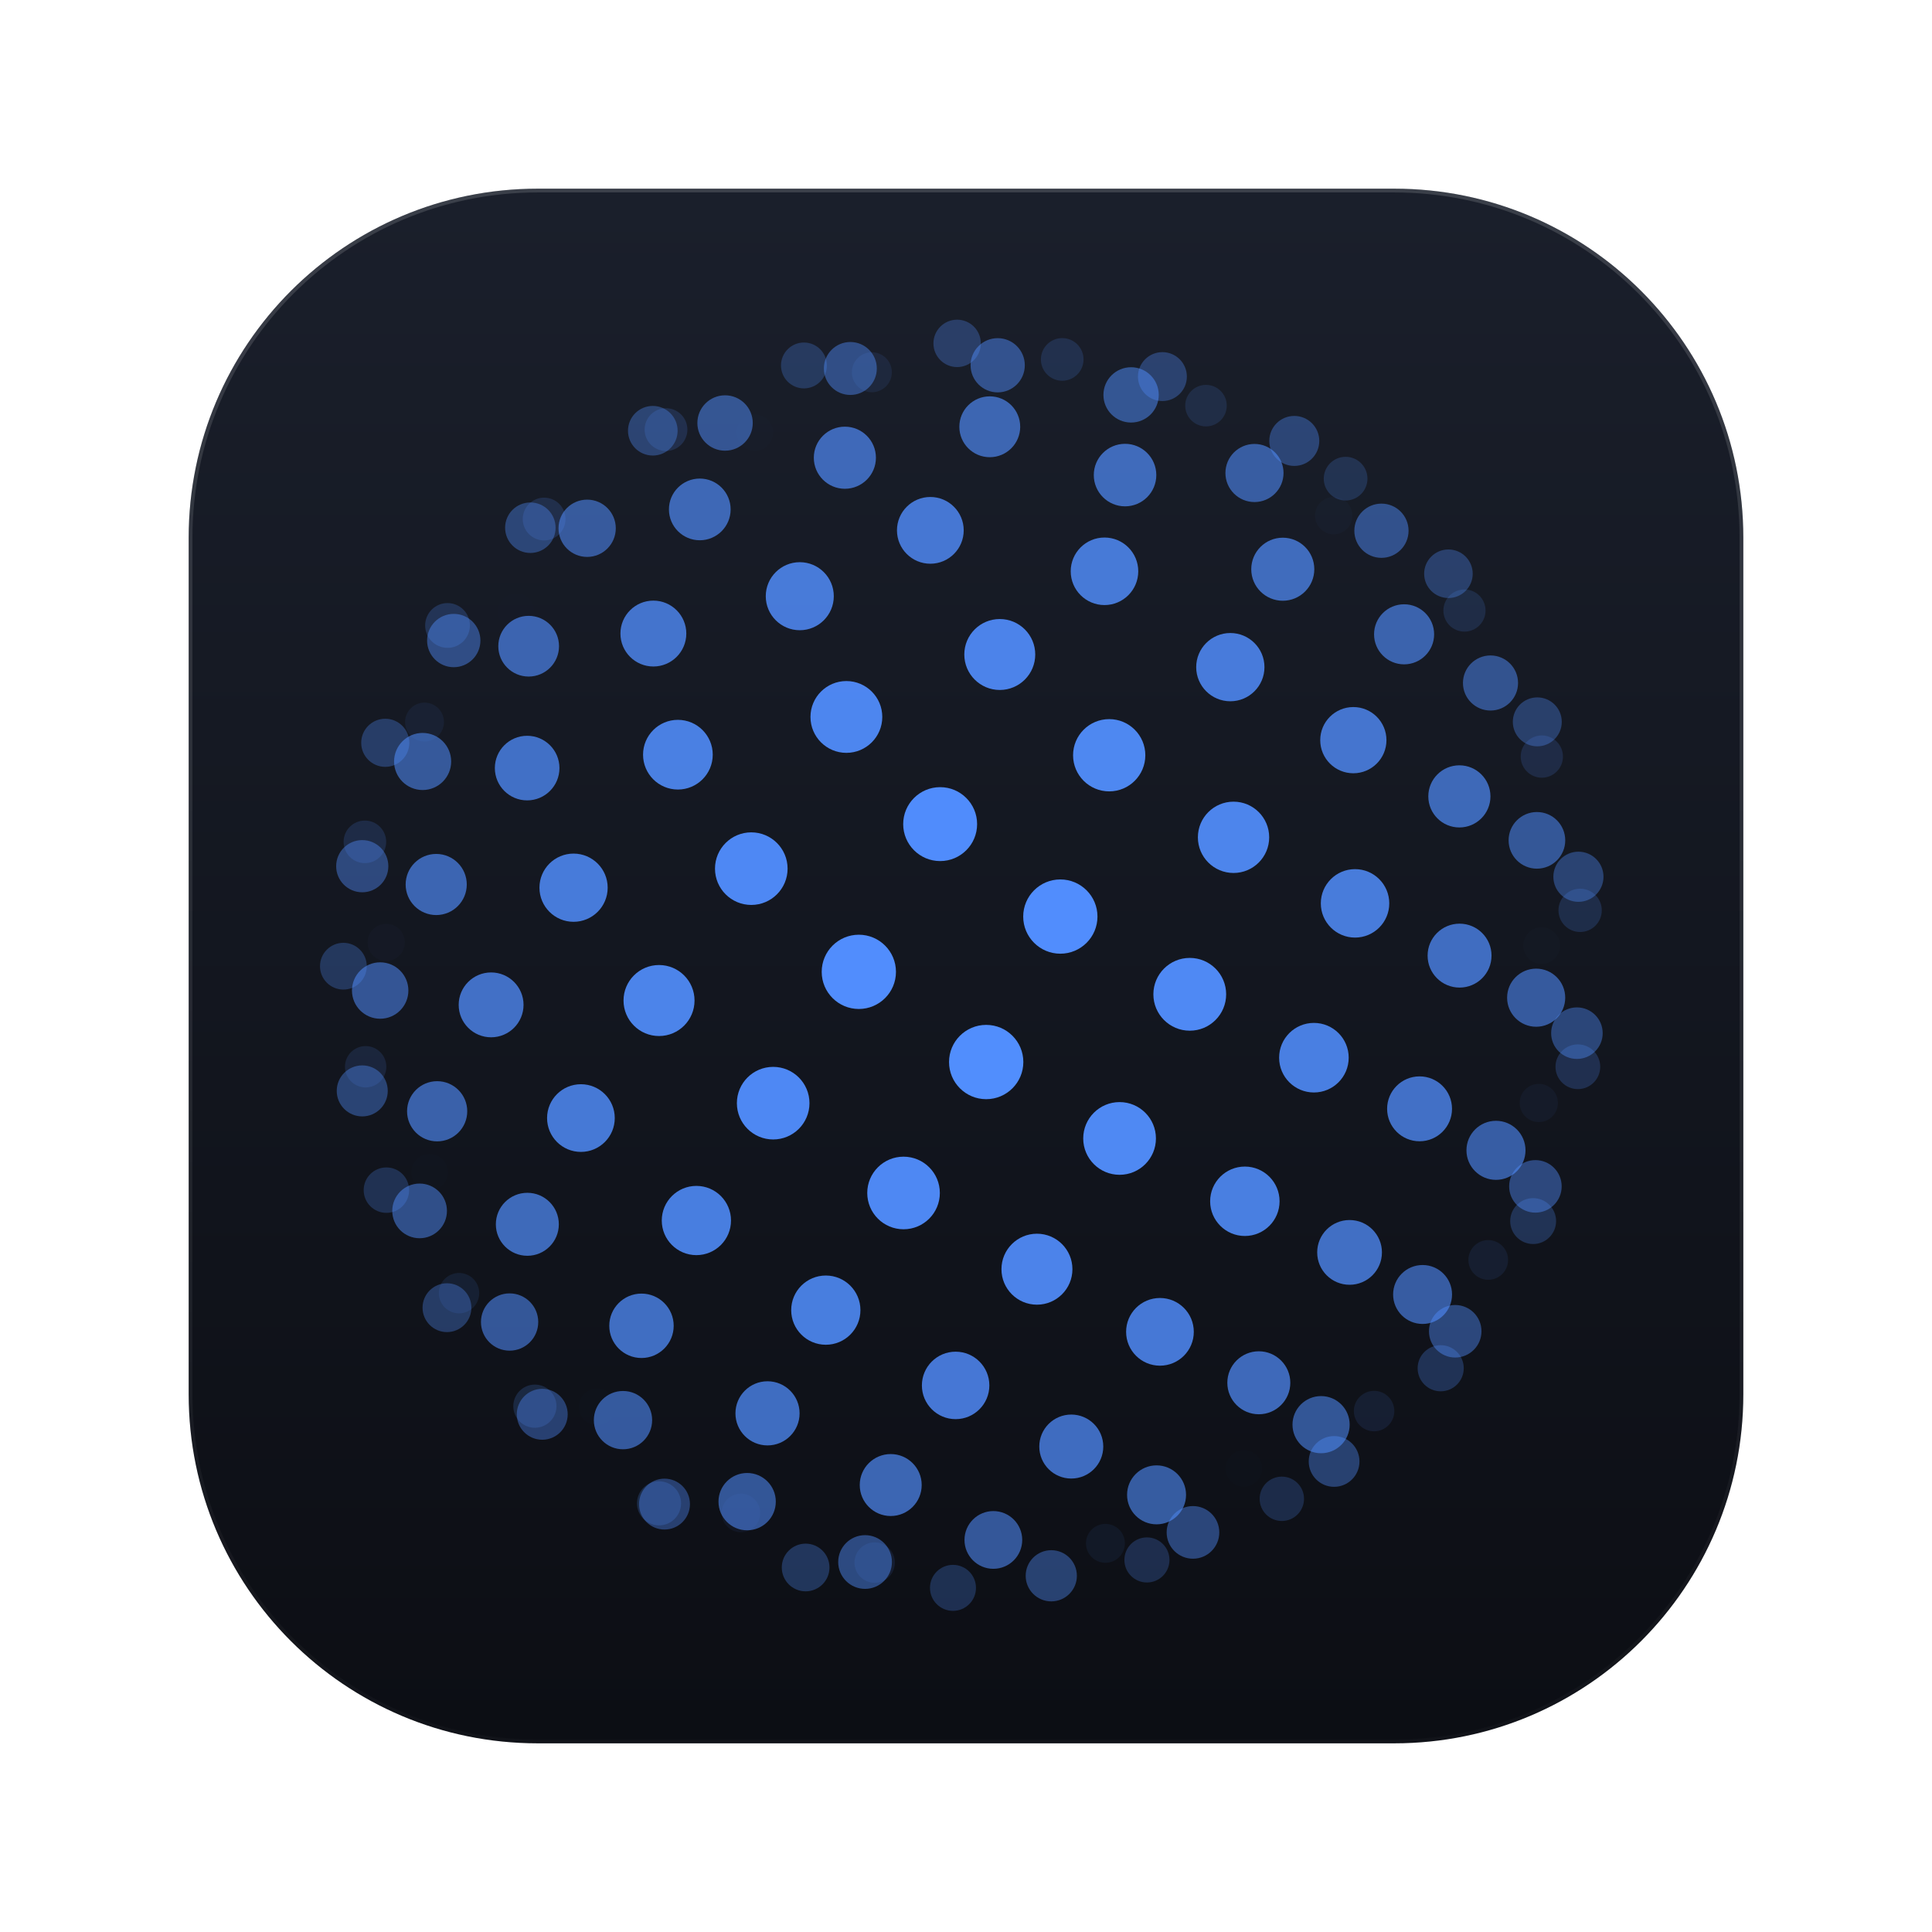
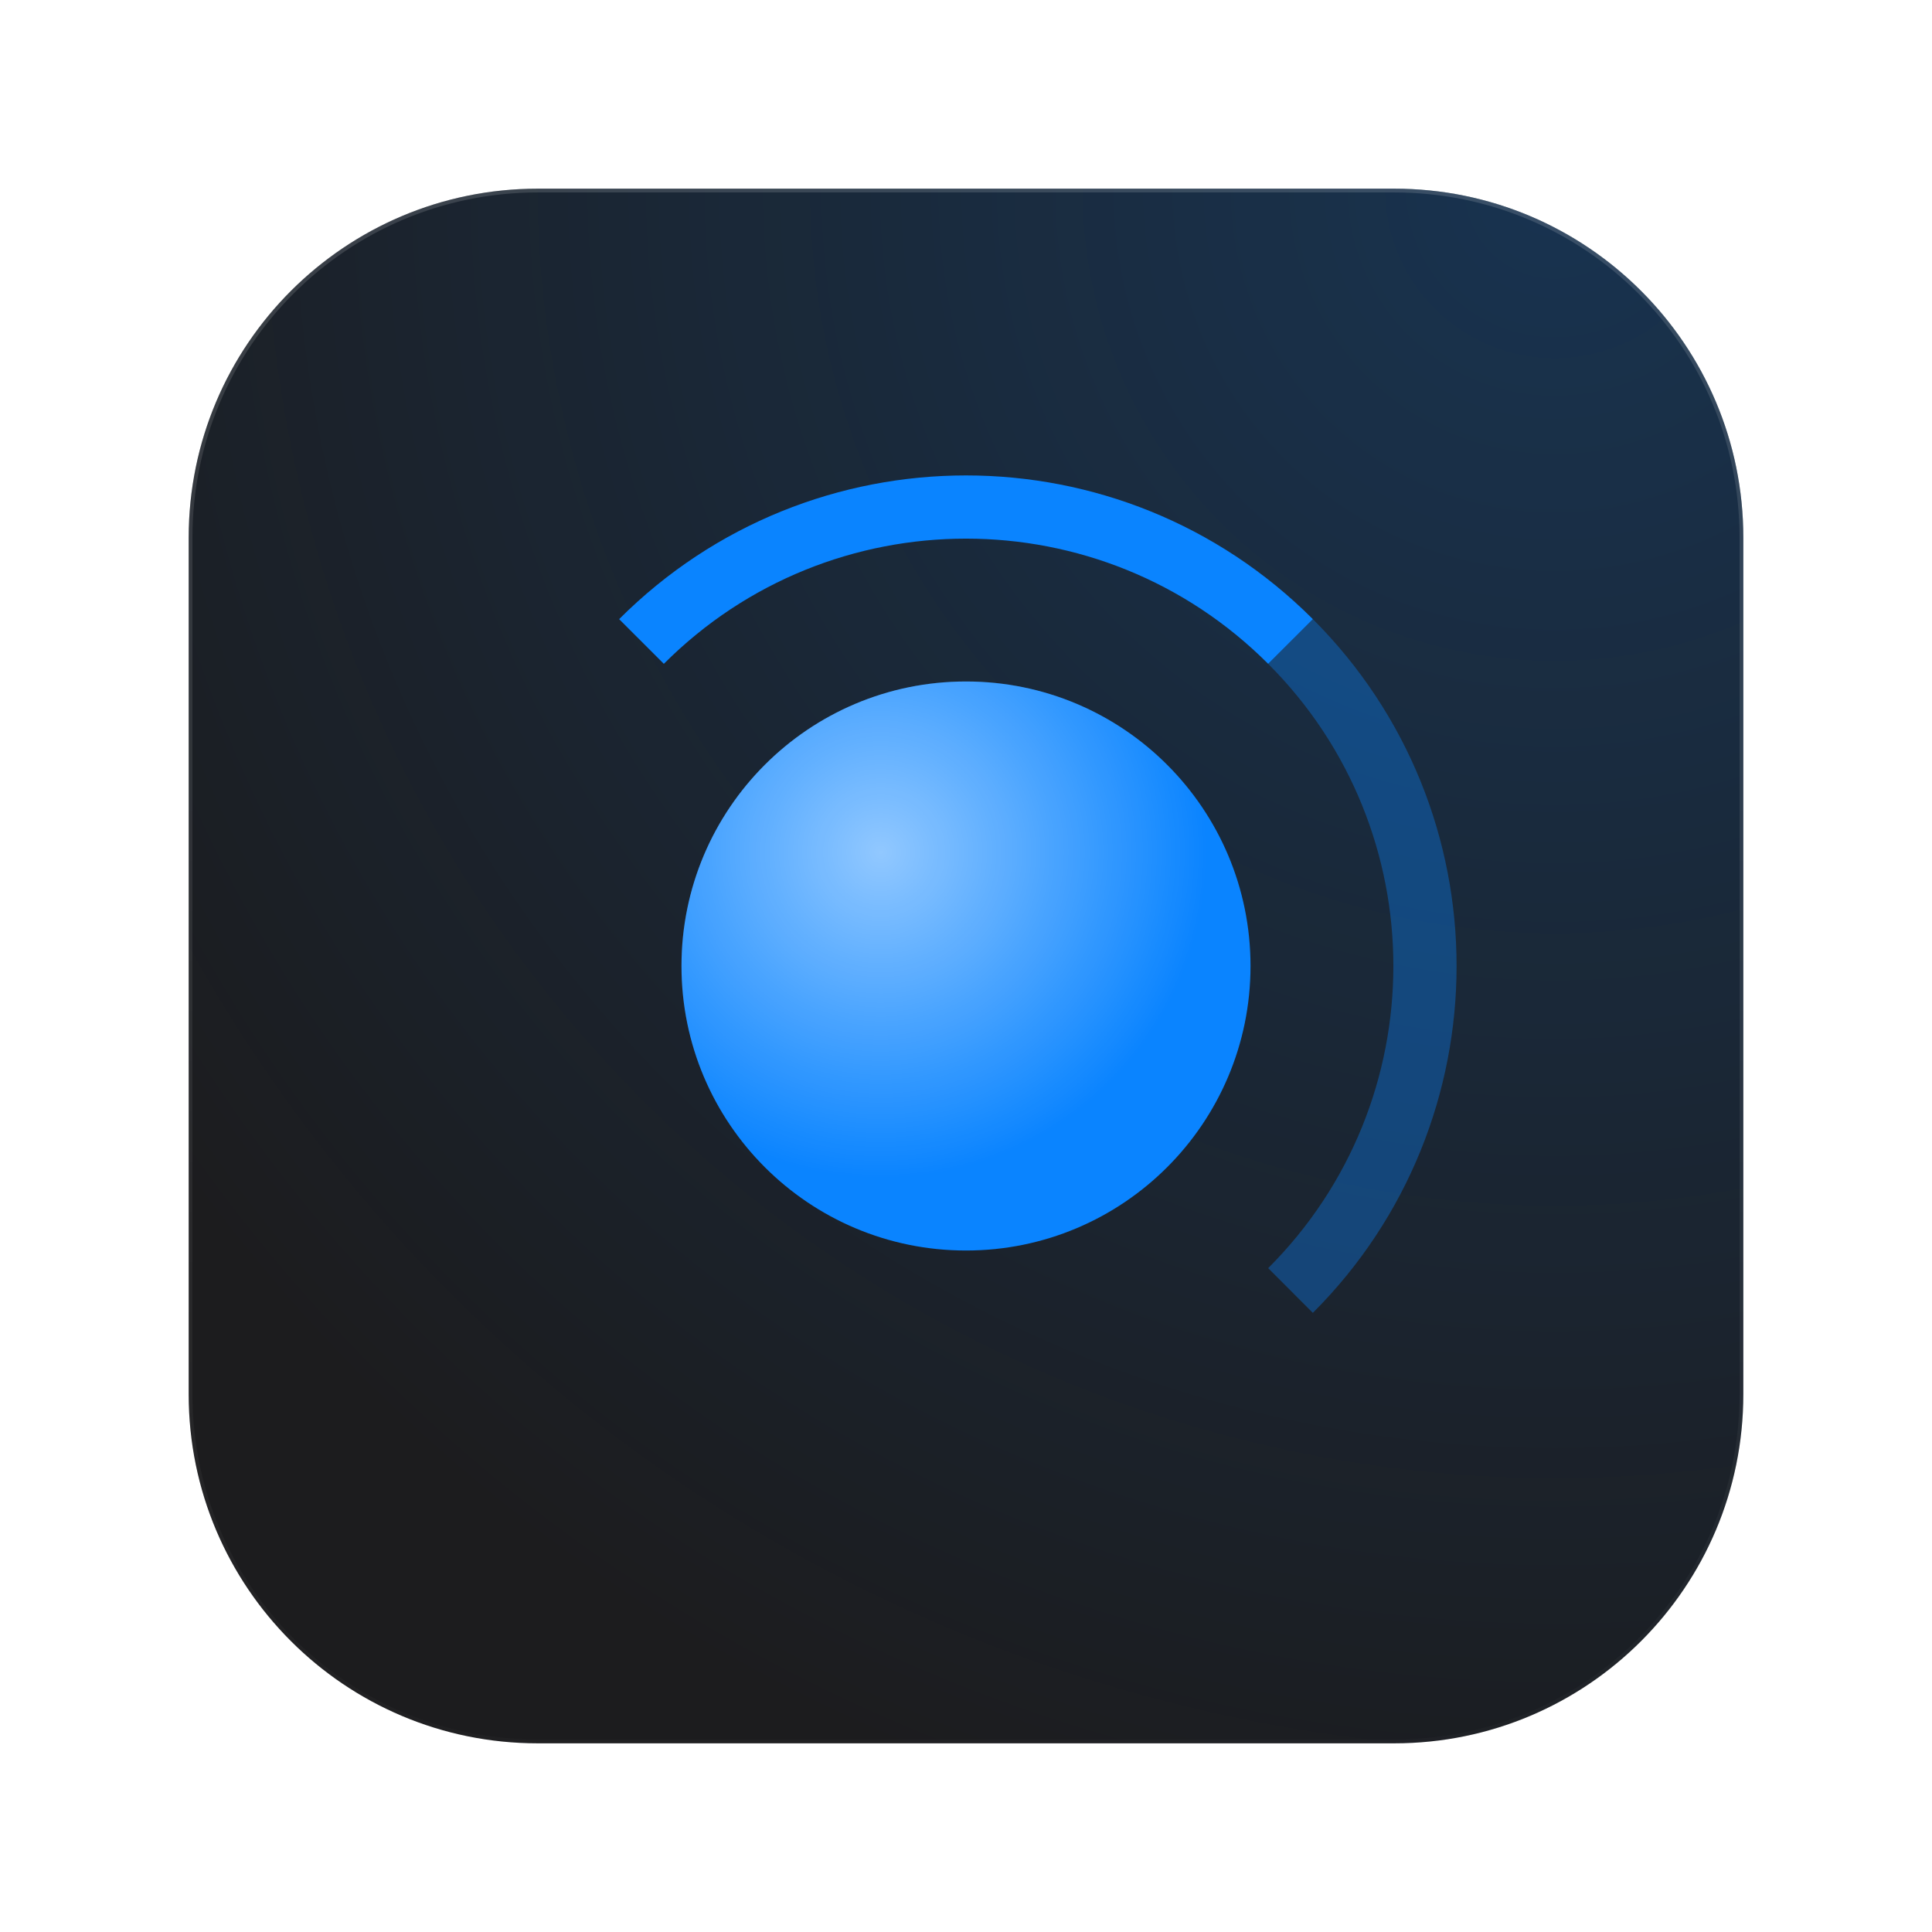
<svg xmlns="http://www.w3.org/2000/svg" viewBox="0 0 1024 1024">
  <defs>
-     <linearGradient id="bg" x1="0" y1="0" x2="0" y2="1">
-       <stop offset="0" stop-color="#1A1F2B" />
-       <stop offset="1" stop-color="#0C0E14" />
-     </linearGradient>
+     <radialGradient id="tint" cx="824" cy="100" r="900" gradientUnits="userSpaceOnUse">
+       <stop offset="0" stop-color="#0A84FF" stop-opacity="0.22" />
+       <stop offset="1" stop-color="#0A84FF" stop-opacity="0" />
+     </radialGradient>
    <linearGradient id="rim" x1="0" y1="0" x2="0" y2="1">
      <stop offset="0" stop-color="#FFFFFF" stop-opacity="0.14" />
      <stop offset="1" stop-color="#FFFFFF" stop-opacity="0.02" />
    </linearGradient>
+     <radialGradient id="shine" cx="466.8" cy="451.7" r="172.8" gradientUnits="userSpaceOnUse">
+       <stop offset="0" stop-color="#FFFFFF" stop-opacity="0.55" />
+       <stop offset="1" stop-color="#FFFFFF" stop-opacity="0" />
+     </radialGradient>
  </defs>
-   <rect x="100" y="100" width="824" height="824" rx="185" fill="url(#bg)" />
+   <rect x="100" y="100" width="824" height="824" rx="185" fill="#1C1C1E" />
+   <rect x="100" y="100" width="824" height="824" rx="185" fill="url(#tint)" />
  <rect x="101" y="101" width="822" height="822" rx="184" fill="none" stroke="url(#rim)" stroke-width="2" />
-   <circle cx="273.6" cy="324.1" r="9.64" fill="#528FFF" fill-opacity="0.006" />
-   <circle cx="400.1" cy="229.3" r="9.66" fill="#528FFF" fill-opacity="0.008" />
-   <circle cx="659.3" cy="778.3" r="9.68" fill="#528FFF" fill-opacity="0.009" />
-   <circle cx="227.7" cy="621.3" r="9.69" fill="#528FFF" fill-opacity="0.011" />
-   <circle cx="316.5" cy="745.7" r="9.70" fill="#528FFF" fill-opacity="0.011" />
-   <circle cx="817.1" cy="501.2" r="9.73" fill="#528FFF" fill-opacity="0.015" />
-   <circle cx="204.7" cy="499.5" r="9.85" fill="#528FFF" fill-opacity="0.027" />
-   <circle cx="706.9" cy="273.3" r="9.89" fill="#528FFF" fill-opacity="0.030" />
-   <circle cx="815.6" cy="584.6" r="10.13" fill="#528FFF" fill-opacity="0.054" />
-   <circle cx="392.7" cy="801.9" r="10.22" fill="#528FFF" fill-opacity="0.062" />
-   <circle cx="585.9" cy="818.0" r="10.31" fill="#528FFF" fill-opacity="0.071" />
-   <circle cx="225.0" cy="382.7" r="10.31" fill="#528FFF" fill-opacity="0.072" />
-   <circle cx="788.8" cy="667.8" r="10.52" fill="#528FFF" fill-opacity="0.092" />
-   <circle cx="462.1" cy="197.3" r="10.60" fill="#528FFF" fill-opacity="0.100" />
-   <circle cx="243.3" cy="685.4" r="10.70" fill="#528FFF" fill-opacity="0.109" />
-   <circle cx="463.6" cy="828.2" r="10.71" fill="#528FFF" fill-opacity="0.111" />
-   <circle cx="728.3" cy="747.9" r="10.72" fill="#528FFF" fill-opacity="0.111" />
-   <circle cx="193.8" cy="565.4" r="10.96" fill="#528FFF" fill-opacity="0.135" />
-   <circle cx="639.2" cy="215.0" r="11.01" fill="#528FFF" fill-opacity="0.140" />
-   <circle cx="776.2" cy="323.6" r="11.17" fill="#528FFF" fill-opacity="0.155" />
-   <circle cx="817.2" cy="401.0" r="11.20" fill="#528FFF" fill-opacity="0.159" />
-   <circle cx="193.4" cy="446.2" r="11.28" fill="#528FFF" fill-opacity="0.166" />
-   <circle cx="563.0" cy="190.5" r="11.30" fill="#528FFF" fill-opacity="0.169" />
-   <circle cx="288.4" cy="275.1" r="11.33" fill="#528FFF" fill-opacity="0.172" />
-   <circle cx="353.0" cy="227.7" r="11.33" fill="#528FFF" fill-opacity="0.172" />
-   <circle cx="283.5" cy="745.3" r="11.44" fill="#528FFF" fill-opacity="0.183" />
-   <circle cx="837.5" cy="482.5" r="11.48" fill="#528FFF" fill-opacity="0.186" />
-   <circle cx="713.2" cy="253.7" r="11.58" fill="#528FFF" fill-opacity="0.196" />
-   <circle cx="349.3" cy="796.8" r="11.68" fill="#528FFF" fill-opacity="0.206" />
-   <circle cx="679.4" cy="794.4" r="11.76" fill="#528FFF" fill-opacity="0.214" />
-   <circle cx="836.3" cy="565.4" r="11.85" fill="#528FFF" fill-opacity="0.222" />
-   <circle cx="237.2" cy="331.5" r="11.86" fill="#528FFF" fill-opacity="0.224" />
-   <circle cx="607.9" cy="826.8" r="11.95" fill="#528FFF" fill-opacity="0.233" />
-   <circle cx="204.8" cy="630.8" r="12.04" fill="#528FFF" fill-opacity="0.242" />
-   <circle cx="812.6" cy="647.2" r="12.16" fill="#528FFF" fill-opacity="0.252" />
-   <circle cx="426.1" cy="193.7" r="12.16" fill="#528FFF" fill-opacity="0.253" />
-   <circle cx="505.1" cy="841.6" r="12.19" fill="#528FFF" fill-opacity="0.255" />
-   <circle cx="763.6" cy="725.2" r="12.22" fill="#528FFF" fill-opacity="0.259" />
-   <circle cx="182.0" cy="512.1" r="12.39" fill="#528FFF" fill-opacity="0.276" />
-   <circle cx="507.3" cy="182.0" r="12.56" fill="#528FFF" fill-opacity="0.292" />
-   <circle cx="427.0" cy="830.8" r="12.64" fill="#528FFF" fill-opacity="0.300" />
-   <circle cx="204.2" cy="393.7" r="12.75" fill="#528FFF" fill-opacity="0.311" />
-   <circle cx="767.7" cy="304.1" r="12.87" fill="#528FFF" fill-opacity="0.322" />
-   <circle cx="236.9" cy="693.1" r="12.94" fill="#528FFF" fill-opacity="0.329" />
-   <circle cx="616.1" cy="199.6" r="12.96" fill="#528FFF" fill-opacity="0.331" />
-   <circle cx="814.8" cy="382.6" r="12.97" fill="#528FFF" fill-opacity="0.332" />
-   <circle cx="346.0" cy="228.3" r="13.15" fill="#528FFF" fill-opacity="0.350" />
-   <circle cx="686.0" cy="233.7" r="13.25" fill="#528FFF" fill-opacity="0.360" />
-   <circle cx="836.6" cy="464.7" r="13.29" fill="#528FFF" fill-opacity="0.364" />
-   <circle cx="281.1" cy="279.7" r="13.38" fill="#528FFF" fill-opacity="0.373" />
-   <circle cx="707.1" cy="774.6" r="13.45" fill="#528FFF" fill-opacity="0.379" />
-   <circle cx="287.4" cy="749.6" r="13.49" fill="#528FFF" fill-opacity="0.383" />
-   <circle cx="352.2" cy="797.2" r="13.49" fill="#528FFF" fill-opacity="0.383" />
-   <circle cx="192.0" cy="578.2" r="13.52" fill="#528FFF" fill-opacity="0.386" />
-   <circle cx="557.2" cy="835.2" r="13.57" fill="#528FFF" fill-opacity="0.391" />
-   <circle cx="835.8" cy="547.6" r="13.66" fill="#528FFF" fill-opacity="0.400" />
-   <circle cx="192.0" cy="459.1" r="13.83" fill="#528FFF" fill-opacity="0.417" />
-   <circle cx="813.8" cy="628.8" r="13.92" fill="#528FFF" fill-opacity="0.426" />
-   <circle cx="771.3" cy="705.6" r="13.92" fill="#528FFF" fill-opacity="0.426" />
-   <circle cx="632.3" cy="812.2" r="13.95" fill="#528FFF" fill-opacity="0.428" />
-   <circle cx="450.7" cy="195.3" r="14.03" fill="#528FFF" fill-opacity="0.436" />
-   <circle cx="240.5" cy="339.5" r="14.13" fill="#528FFF" fill-opacity="0.445" />
-   <circle cx="458.5" cy="827.9" r="14.24" fill="#528FFF" fill-opacity="0.457" />
-   <circle cx="732.2" cy="281.3" r="14.37" fill="#528FFF" fill-opacity="0.469" />
-   <circle cx="528.8" cy="193.6" r="14.37" fill="#528FFF" fill-opacity="0.469" />
-   <circle cx="222.4" cy="641.8" r="14.49" fill="#528FFF" fill-opacity="0.481" />
-   <circle cx="790.0" cy="362.0" r="14.60" fill="#528FFF" fill-opacity="0.492" />
-   <circle cx="599.5" cy="209.3" r="14.66" fill="#528FFF" fill-opacity="0.498" />
-   <circle cx="384.3" cy="224.2" r="14.68" fill="#528FFF" fill-opacity="0.499" />
-   <circle cx="201.5" cy="525.0" r="14.95" fill="#528FFF" fill-opacity="0.526" />
-   <circle cx="814.6" cy="445.4" r="15.01" fill="#528FFF" fill-opacity="0.532" />
-   <circle cx="224.0" cy="403.6" r="15.13" fill="#528FFF" fill-opacity="0.544" />
-   <circle cx="700.2" cy="755.1" r="15.15" fill="#528FFF" fill-opacity="0.546" />
-   <circle cx="270.1" cy="700.7" r="15.18" fill="#528FFF" fill-opacity="0.549" />
-   <circle cx="311.2" cy="280.0" r="15.18" fill="#528FFF" fill-opacity="0.549" />
-   <circle cx="396.0" cy="795.9" r="15.19" fill="#528FFF" fill-opacity="0.549" />
-   <circle cx="526.5" cy="816.2" r="15.30" fill="#528FFF" fill-opacity="0.561" />
-   <circle cx="664.9" cy="250.7" r="15.40" fill="#528FFF" fill-opacity="0.570" />
-   <circle cx="814.2" cy="528.8" r="15.40" fill="#528FFF" fill-opacity="0.570" />
-   <circle cx="330.2" cy="752.7" r="15.45" fill="#528FFF" fill-opacity="0.575" />
-   <circle cx="754.0" cy="686.1" r="15.62" fill="#528FFF" fill-opacity="0.592" />
-   <circle cx="613.0" cy="792.3" r="15.63" fill="#528FFF" fill-opacity="0.593" />
-   <circle cx="792.9" cy="609.7" r="15.65" fill="#528FFF" fill-opacity="0.595" />
-   <circle cx="744.2" cy="336.2" r="15.92" fill="#528FFF" fill-opacity="0.622" />
-   <circle cx="231.7" cy="589.0" r="15.95" fill="#528FFF" fill-opacity="0.624" />
-   <circle cx="280.2" cy="342.5" r="16.09" fill="#528FFF" fill-opacity="0.638" />
-   <circle cx="524.6" cy="226.2" r="16.13" fill="#528FFF" fill-opacity="0.642" />
-   <circle cx="231.2" cy="468.8" r="16.20" fill="#528FFF" fill-opacity="0.649" />
-   <circle cx="370.9" cy="270.0" r="16.35" fill="#528FFF" fill-opacity="0.663" />
-   <circle cx="472.1" cy="787.1" r="16.42" fill="#528FFF" fill-opacity="0.671" />
-   <circle cx="447.8" cy="242.6" r="16.46" fill="#528FFF" fill-opacity="0.674" />
-   <circle cx="773.5" cy="422.1" r="16.47" fill="#528FFF" fill-opacity="0.676" />
-   <circle cx="596.3" cy="251.8" r="16.57" fill="#528FFF" fill-opacity="0.685" />
-   <circle cx="667.2" cy="732.9" r="16.69" fill="#528FFF" fill-opacity="0.697" />
-   <circle cx="279.5" cy="648.9" r="16.69" fill="#528FFF" fill-opacity="0.697" />
-   <circle cx="679.9" cy="301.7" r="16.71" fill="#528FFF" fill-opacity="0.699" />
-   <circle cx="773.6" cy="506.5" r="16.94" fill="#528FFF" fill-opacity="0.721" />
-   <circle cx="567.8" cy="766.7" r="16.96" fill="#528FFF" fill-opacity="0.724" />
-   <circle cx="406.8" cy="749.1" r="17.00" fill="#528FFF" fill-opacity="0.727" />
-   <circle cx="340.0" cy="702.7" r="17.07" fill="#528FFF" fill-opacity="0.734" />
-   <circle cx="279.4" cy="407.1" r="17.12" fill="#528FFF" fill-opacity="0.739" />
-   <circle cx="715.3" cy="663.8" r="17.16" fill="#528FFF" fill-opacity="0.742" />
-   <circle cx="260.3" cy="532.6" r="17.19" fill="#528FFF" fill-opacity="0.745" />
-   <circle cx="752.4" cy="587.7" r="17.20" fill="#528FFF" fill-opacity="0.747" />
-   <circle cx="346.3" cy="335.8" r="17.46" fill="#528FFF" fill-opacity="0.772" />
-   <circle cx="717.3" cy="392.3" r="17.55" fill="#528FFF" fill-opacity="0.781" />
-   <circle cx="493.1" cy="281.1" r="17.69" fill="#528FFF" fill-opacity="0.794" />
-   <circle cx="506.5" cy="734.3" r="17.88" fill="#528FFF" fill-opacity="0.814" />
-   <circle cx="585.4" cy="302.8" r="17.90" fill="#528FFF" fill-opacity="0.815" />
-   <circle cx="614.8" cy="705.9" r="17.94" fill="#528FFF" fill-opacity="0.819" />
-   <circle cx="307.9" cy="592.6" r="17.94" fill="#528FFF" fill-opacity="0.819" />
-   <circle cx="423.9" cy="316.0" r="18.03" fill="#528FFF" fill-opacity="0.828" />
-   <circle cx="304.0" cy="470.5" r="18.08" fill="#528FFF" fill-opacity="0.833" />
-   <circle cx="652.1" cy="353.6" r="18.09" fill="#528FFF" fill-opacity="0.834" />
-   <circle cx="718.2" cy="478.8" r="18.14" fill="#528FFF" fill-opacity="0.839" />
-   <circle cx="437.7" cy="694.4" r="18.35" fill="#528FFF" fill-opacity="0.859" />
-   <circle cx="369.1" cy="646.9" r="18.35" fill="#528FFF" fill-opacity="0.860" />
-   <circle cx="659.8" cy="636.7" r="18.40" fill="#528FFF" fill-opacity="0.864" />
-   <circle cx="696.4" cy="560.6" r="18.44" fill="#528FFF" fill-opacity="0.869" />
-   <circle cx="359.3" cy="400.0" r="18.47" fill="#528FFF" fill-opacity="0.871" />
-   <circle cx="529.9" cy="346.9" r="18.80" fill="#528FFF" fill-opacity="0.903" />
-   <circle cx="549.6" cy="672.7" r="18.81" fill="#528FFF" fill-opacity="0.904" />
-   <circle cx="349.3" cy="530.3" r="18.82" fill="#528FFF" fill-opacity="0.906" />
-   <circle cx="653.8" cy="443.8" r="18.90" fill="#528FFF" fill-opacity="0.914" />
-   <circle cx="448.6" cy="380.0" r="19.03" fill="#528FFF" fill-opacity="0.926" />
-   <circle cx="587.9" cy="400.3" r="19.15" fill="#528FFF" fill-opacity="0.937" />
-   <circle cx="409.8" cy="584.7" r="19.24" fill="#528FFF" fill-opacity="0.946" />
-   <circle cx="398.2" cy="460.4" r="19.24" fill="#528FFF" fill-opacity="0.947" />
-   <circle cx="478.9" cy="632.3" r="19.24" fill="#528FFF" fill-opacity="0.947" />
-   <circle cx="593.4" cy="603.4" r="19.27" fill="#528FFF" fill-opacity="0.949" />
-   <circle cx="630.6" cy="527.0" r="19.29" fill="#528FFF" fill-opacity="0.951" />
-   <circle cx="498.3" cy="436.8" r="19.59" fill="#528FFF" fill-opacity="0.981" />
-   <circle cx="455.2" cy="515.1" r="19.68" fill="#528FFF" fill-opacity="0.989" />
-   <circle cx="562.0" cy="485.8" r="19.68" fill="#528FFF" fill-opacity="0.989" />
-   <circle cx="522.7" cy="562.9" r="19.69" fill="#528FFF" fill-opacity="0.991" />
+   <path d="M684.0 340.0 A243.2 243.2 0 0 1 684.0 684.0" fill="none" stroke="#0A84FF" stroke-opacity="0.35" stroke-width="33.5" />
+   <path d="M340.0 340.0 A243.2 243.2 0 0 1 684.0 340.0" fill="none" stroke="#0A84FF" stroke-width="33.5" />
+   <circle cx="512" cy="512" r="150.8" fill="#0A84FF" />
+   <circle cx="512" cy="512" r="150.8" fill="url(#shine)" />
</svg>
